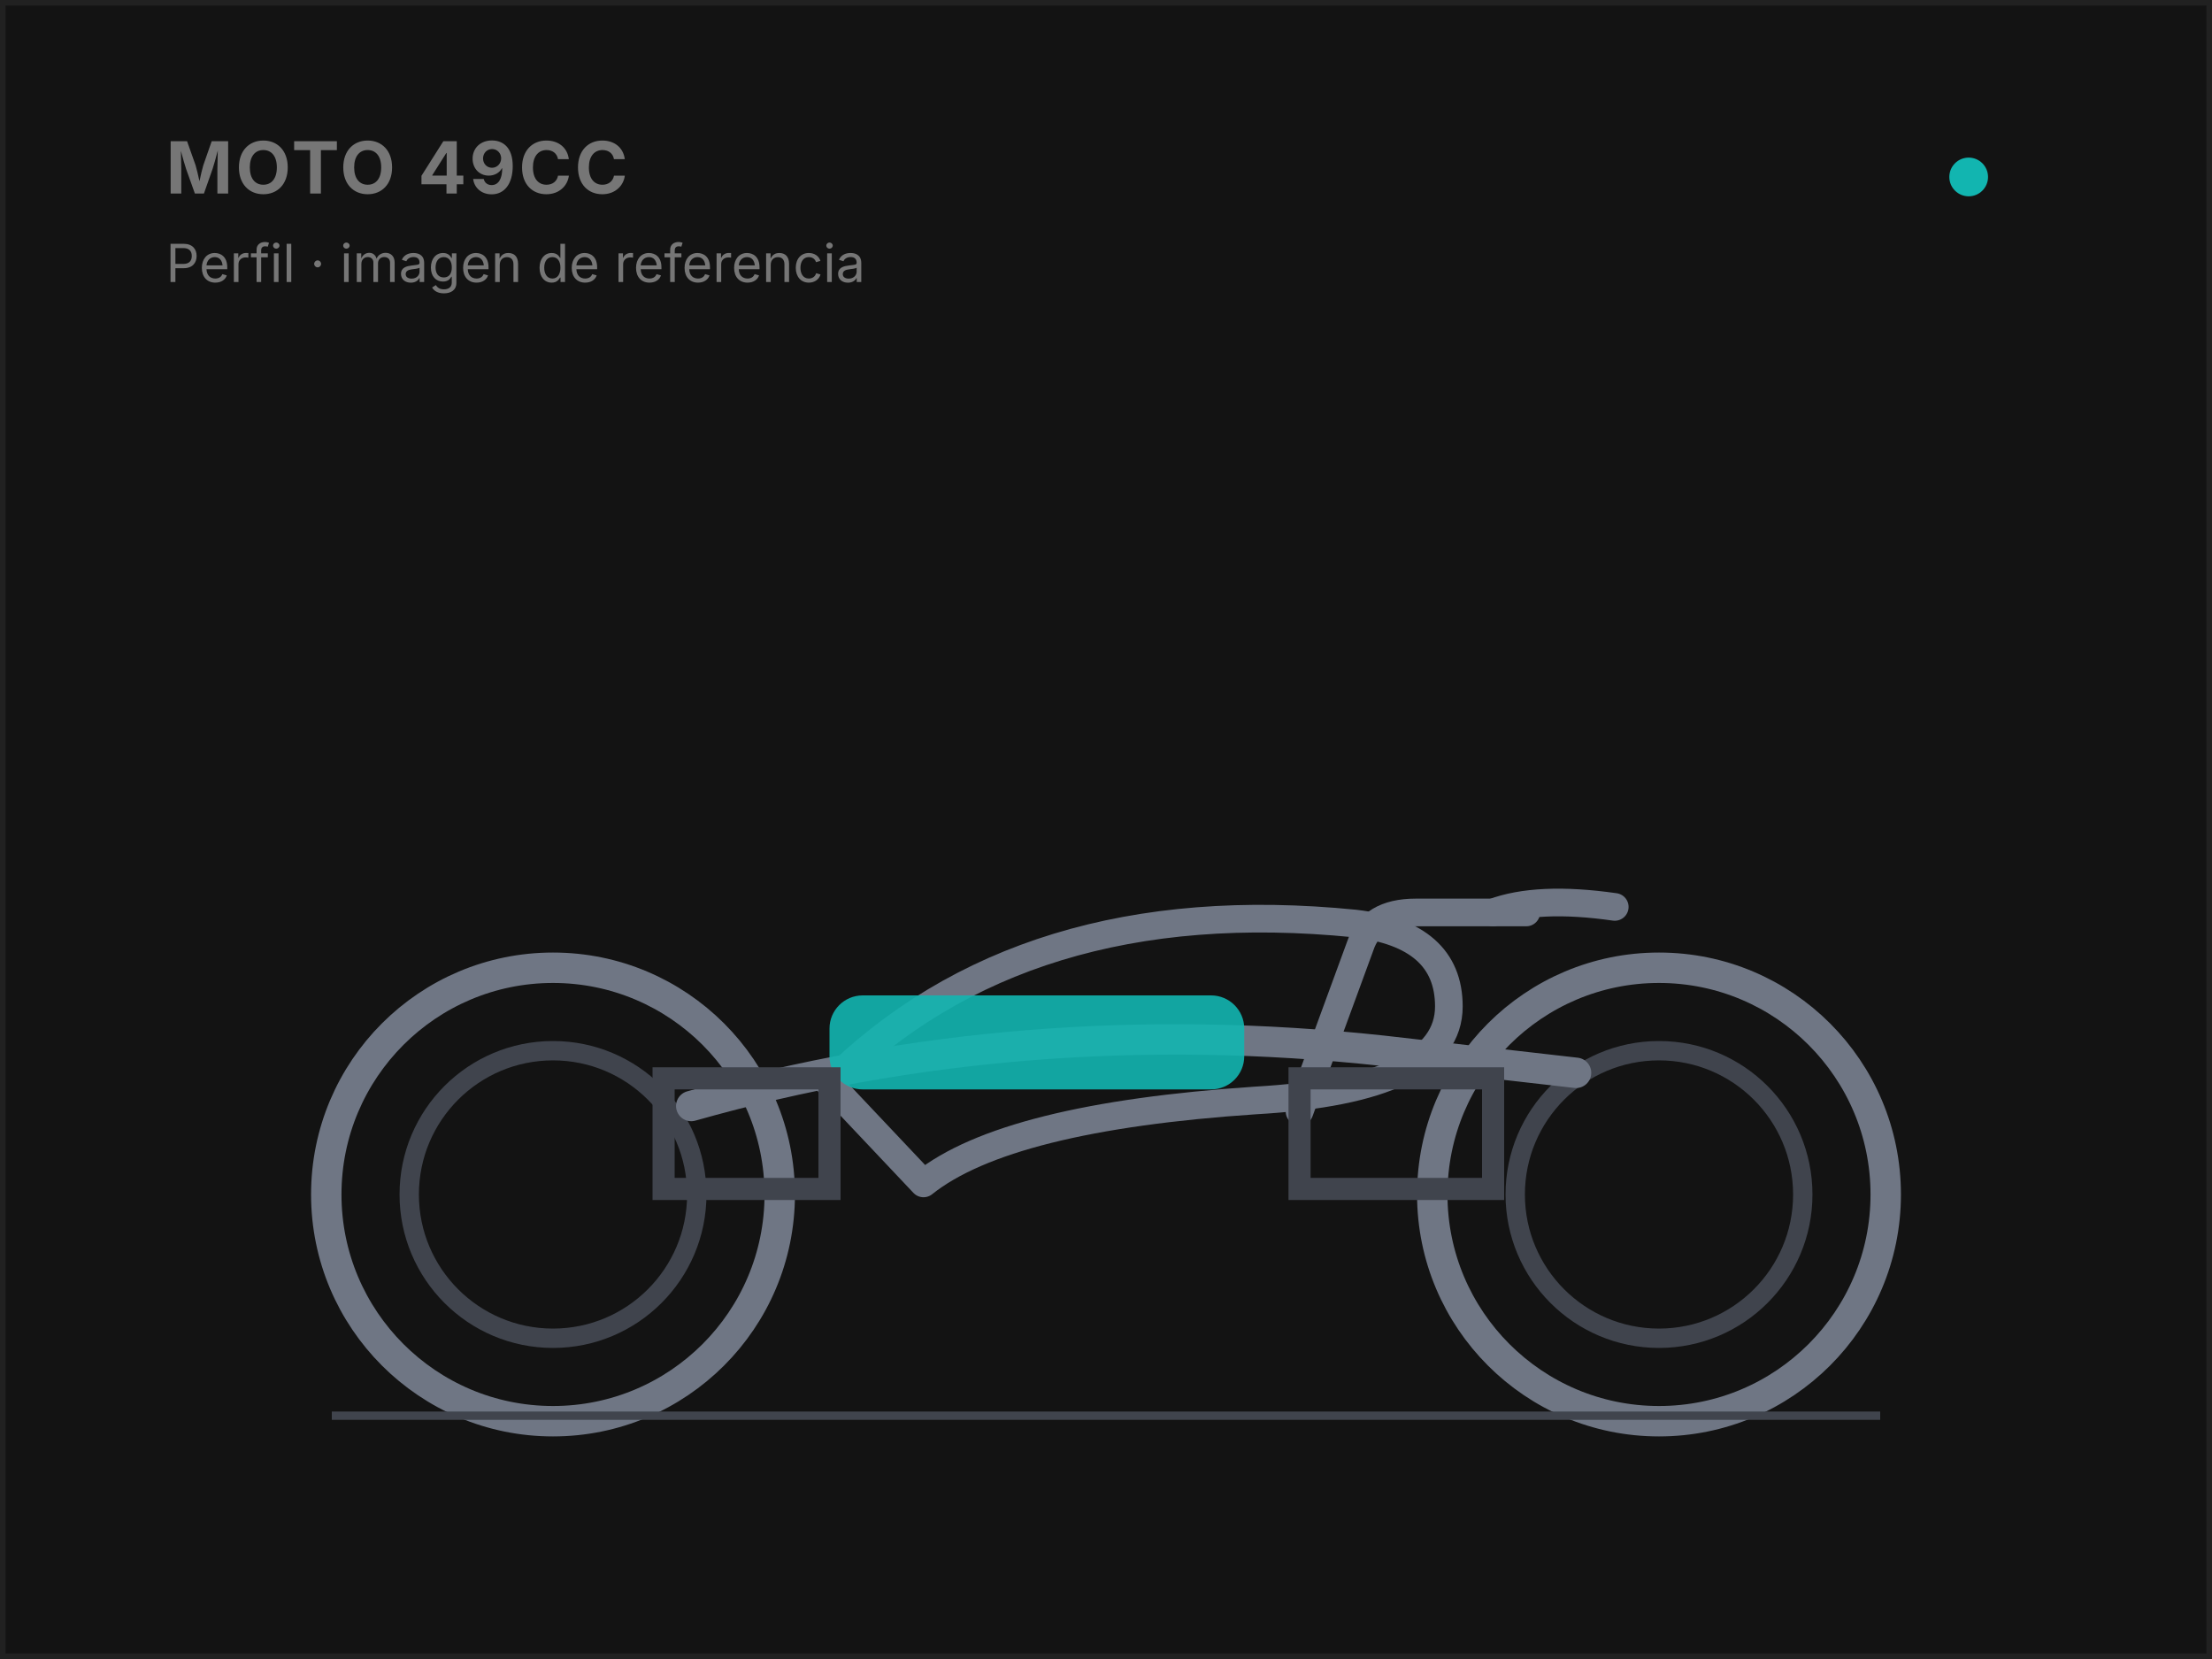
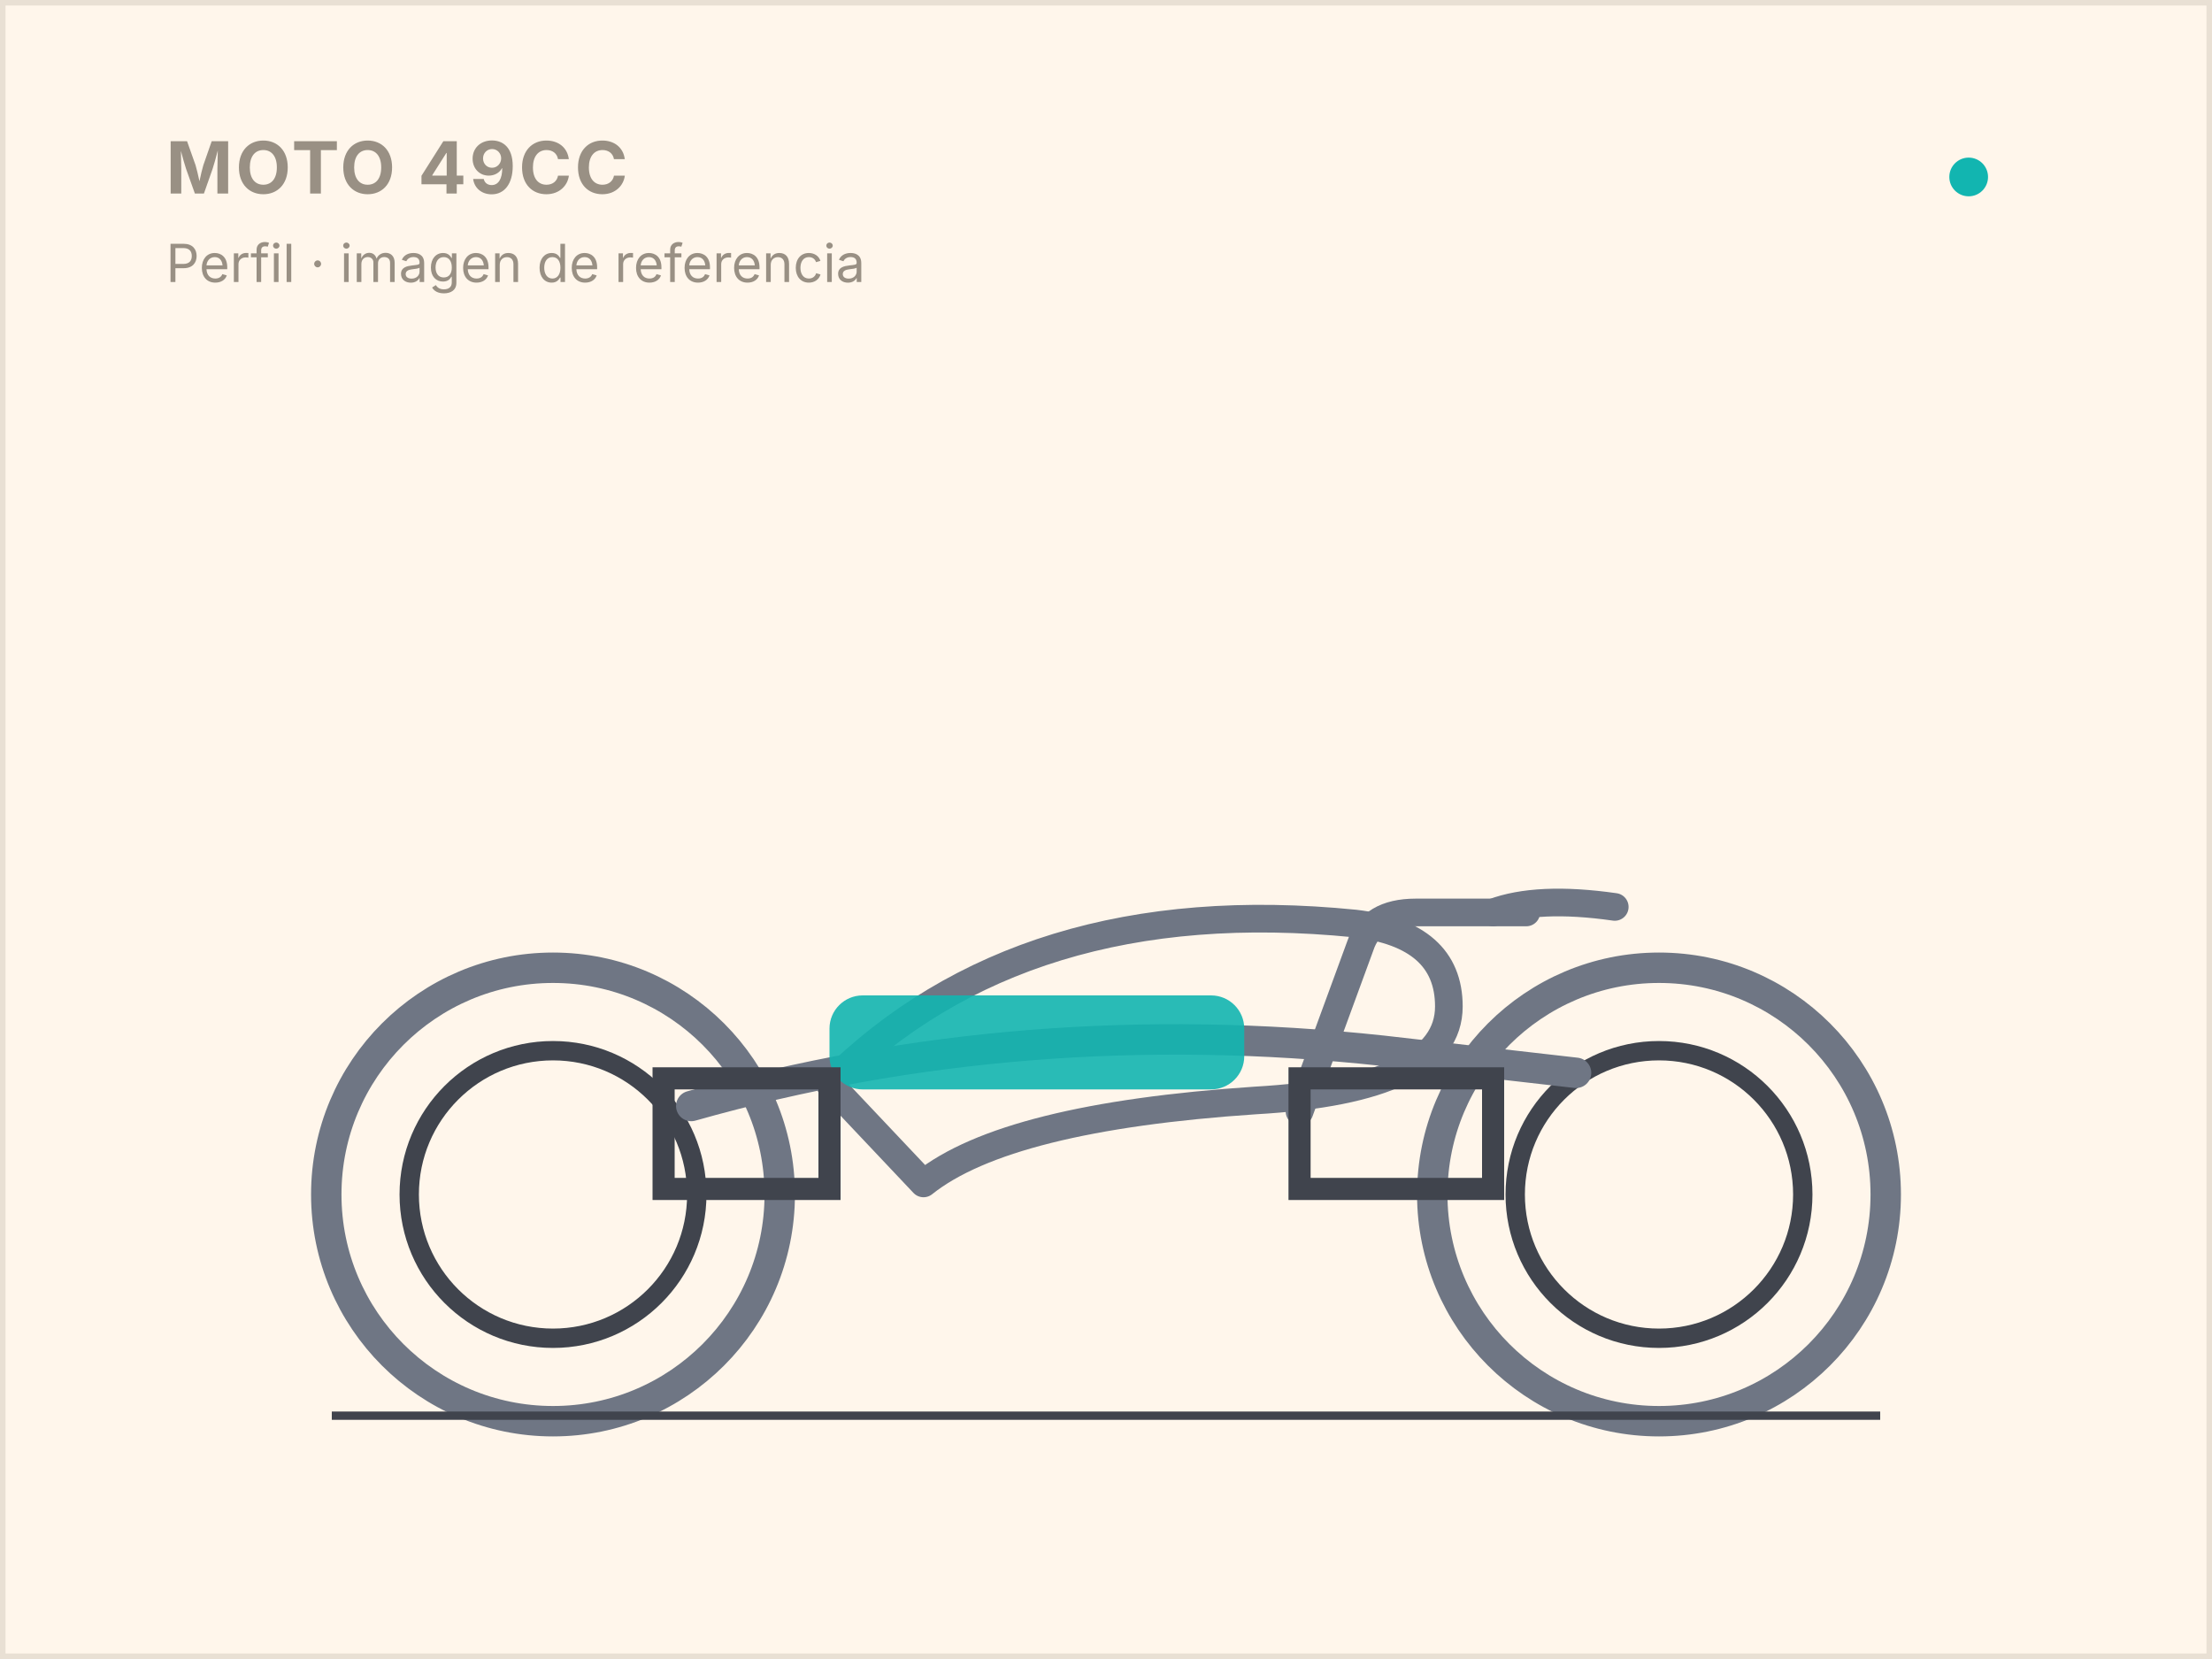
<svg xmlns="http://www.w3.org/2000/svg" viewBox="0 0 800 600" width="800" height="600" role="img" aria-label="Moto 49cc - imagen de referencia">
-   <rect width="800" height="600" fill="#131313" />
-   <rect x="1" y="1" width="798" height="598" fill="none" stroke="rgba(255,255,255,0.06)" stroke-width="2" />
+   <rect width="800" height="600" fill="#FFF6EB" />
+   <rect x="1" y="1" width="798" height="598" fill="none" stroke="rgba(30,22,8,0.10)" stroke-width="2" />
  <circle cx="200" cy="432" r="82" fill="none" stroke="#6f7684" stroke-width="11" />
  <circle cx="200" cy="432" r="52" fill="none" stroke="#40444d" stroke-width="7" />
  <circle cx="600" cy="432" r="82" fill="none" stroke="#6f7684" stroke-width="11" />
  <circle cx="600" cy="432" r="52" fill="none" stroke="#40444d" stroke-width="7" />
  <path d="M250 400 q 120 -34 250 -20 l 70 8" fill="none" stroke="#6f7684" stroke-width="11" stroke-linecap="round" />
  <path d="M300 392 q 70 -70 190 -58 q 34 4 34 30 q 0 30 -70 34 q -90 6 -120 30 Z" fill="none" stroke="#6f7684" stroke-width="10" stroke-linejoin="round" />
  <rect x="300" y="360" width="150" height="34" rx="12" fill="#12B5B0" opacity="0.9" />
  <path d="M470 402 l 22 -60 q 4 -12 20 -12 h 40" fill="none" stroke="#6f7684" stroke-width="10" stroke-linecap="round" />
  <path d="M540 330 q 16 -6 44 -2" fill="none" stroke="#6f7684" stroke-width="10" stroke-linecap="round" />
  <path d="M240 430 h60 v-40 h-60 Z" fill="none" stroke="#40444d" stroke-width="8" />
  <path d="M470 430 h70 v-40 h-70 Z" fill="none" stroke="#40444d" stroke-width="8" />
  <line x1="120" y1="512" x2="680" y2="512" stroke="#40444d" stroke-width="3" />
-   <g font-family="Inter, system-ui, sans-serif" fill="rgba(255,255,255,0.42)">
+   <g font-family="Inter, system-ui, sans-serif" fill="rgba(30,22,8,0.45)">
    <text x="60" y="70" font-size="26" font-weight="700" letter-spacing="1">MOTO 49CC</text>
    <text x="60" y="102" font-size="19">Perfil · imagen de referencia</text>
  </g>
  <circle cx="712" cy="64" r="7" fill="#12B5B0" />
</svg>
